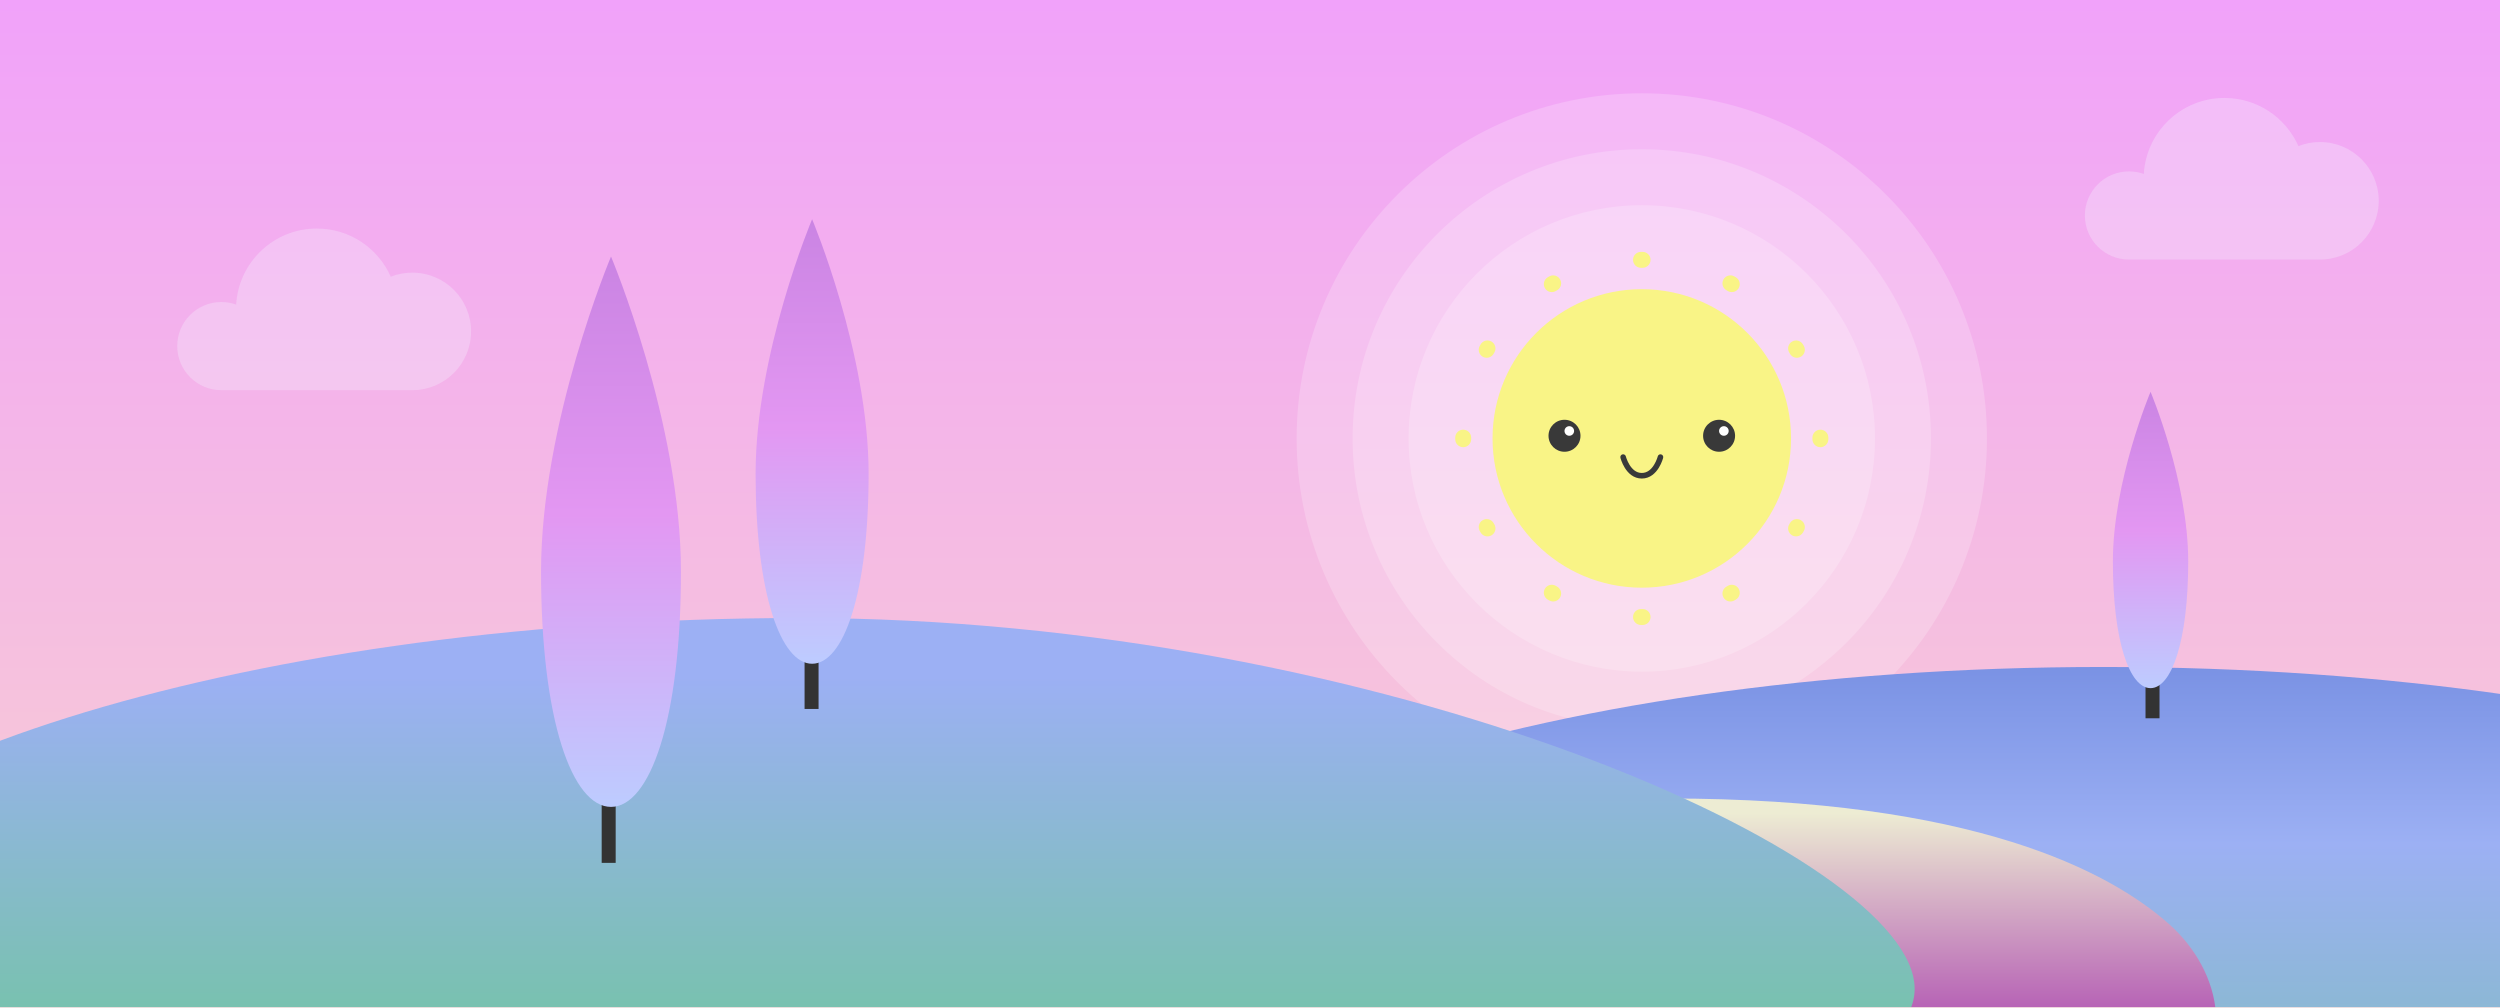
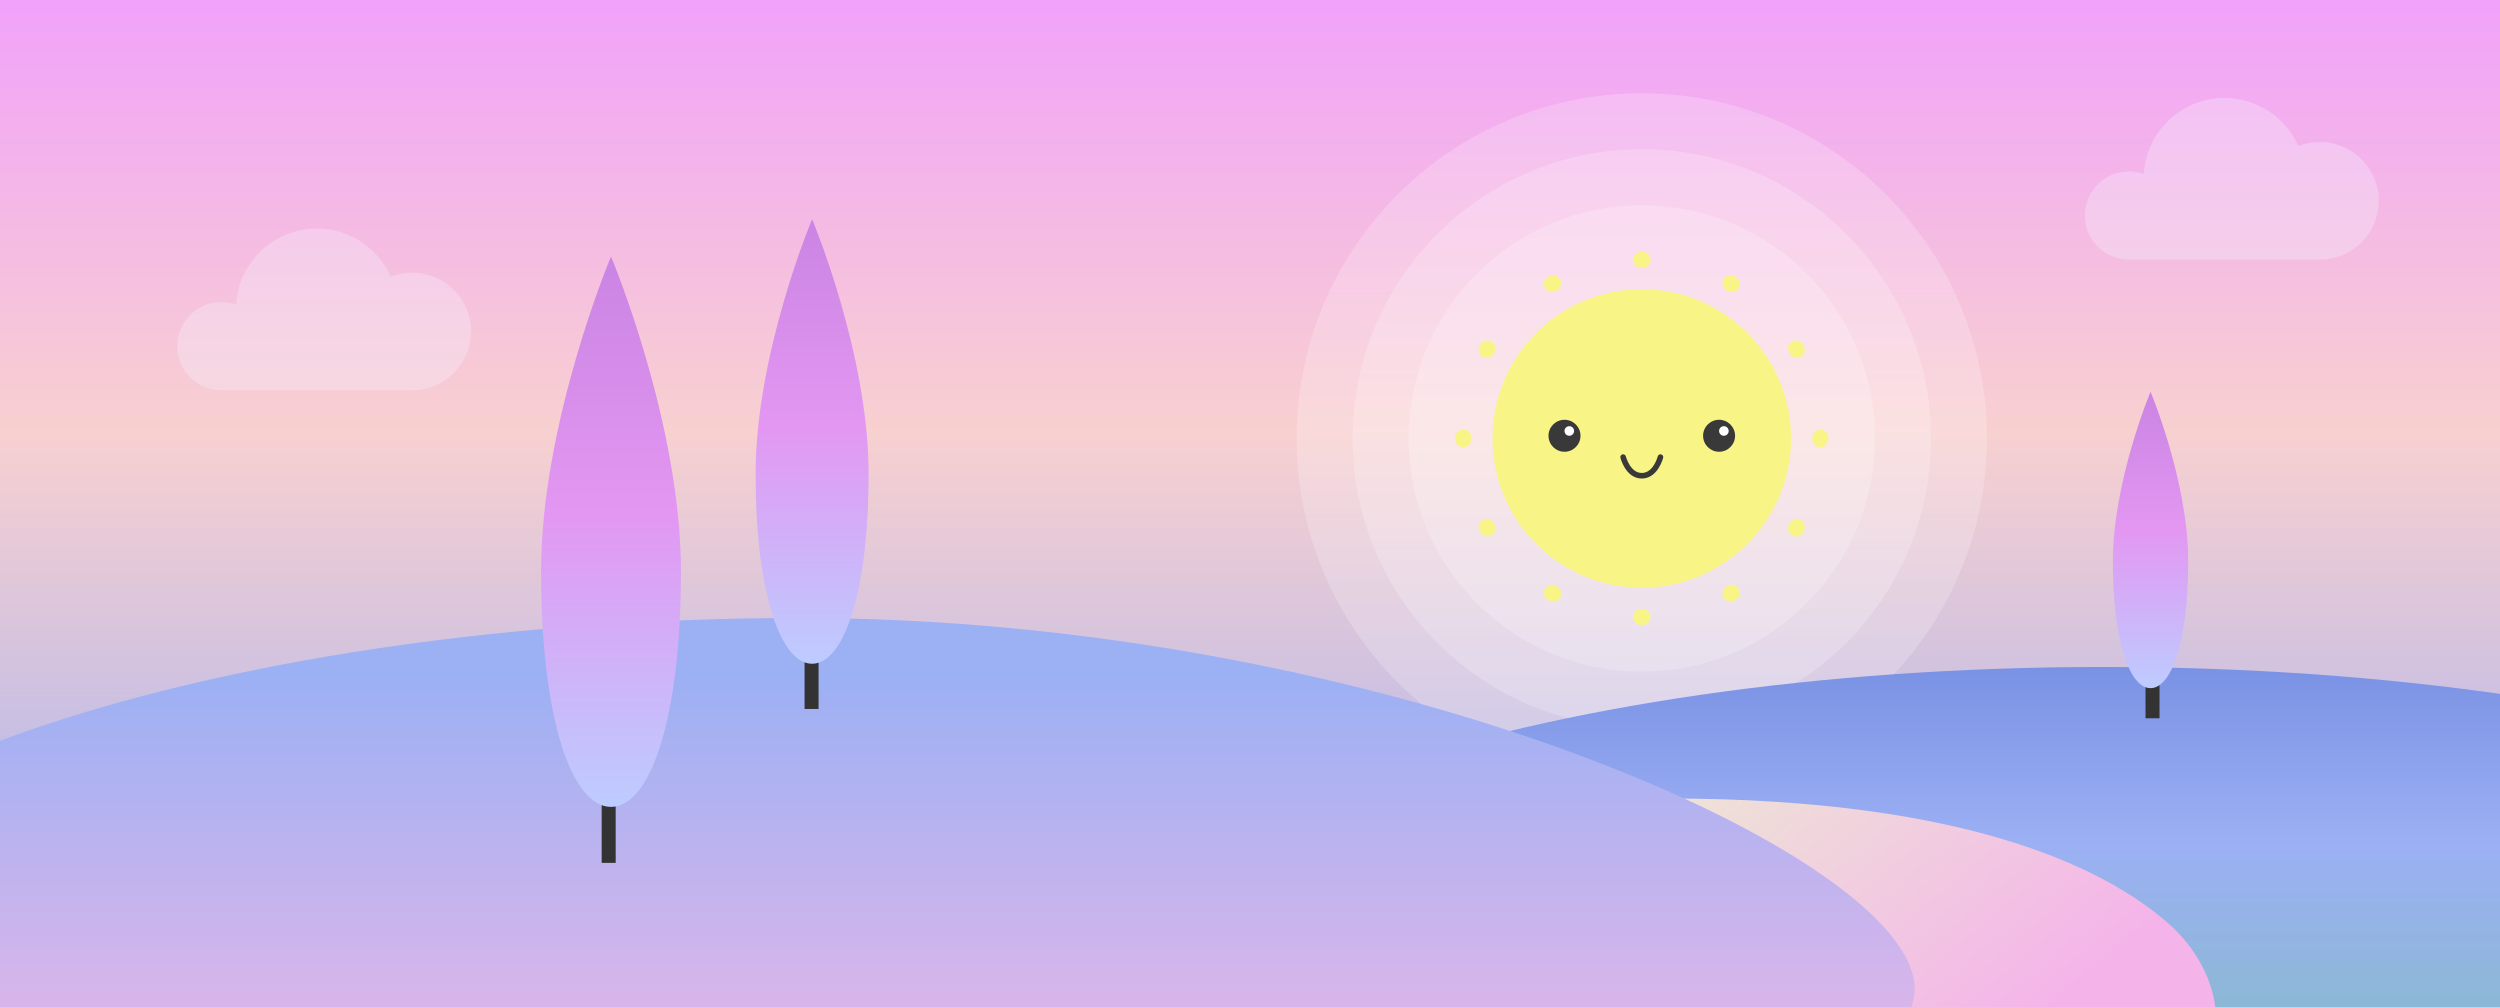
<svg xmlns="http://www.w3.org/2000/svg" width="536" height="216" viewBox="0 0 536 216" fill="none">
  <g clip-path="url(#clip0_1_2)">
    <rect width="536" height="216" fill="url(#paint0_linear_1_2)" />
    <mask id="mask0_1_2" style="mask-type:alpha" maskUnits="userSpaceOnUse" x="0" y="0" width="536" height="216">
      <rect width="536" height="216" fill="#D9D9D9" />
    </mask>
    <g mask="url(#mask0_1_2)">
      <circle cx="352" cy="94" r="50" fill="white" fill-opacity="0.2" />
      <circle cx="352" cy="94" r="62" fill="white" fill-opacity="0.2" />
      <circle cx="352" cy="94" r="74" fill="white" fill-opacity="0.2" />
      <circle cx="352" cy="94" r="32" fill="#F9F486" />
      <path fill-rule="evenodd" clip-rule="evenodd" d="M351.822 54C351.881 54 351.941 54 352 54C352.059 54 352.119 54 352.178 54C353.122 54.005 353.884 54.773 353.88 55.717C353.876 56.661 353.107 57.423 352.163 57.419C352.109 57.419 352.054 57.419 352 57.419C351.946 57.419 351.891 57.419 351.837 57.419C350.893 57.423 350.124 56.661 350.12 55.717C350.116 54.773 350.878 54.005 351.822 54ZM334.482 59.9C334.951 60.719 334.668 61.763 333.848 62.232C333.754 62.286 333.661 62.34 333.567 62.395C332.752 62.871 331.705 62.597 331.229 61.782C330.753 60.967 331.027 59.92 331.842 59.443C331.944 59.384 332.047 59.324 332.149 59.266C332.969 58.797 334.013 59.08 334.482 59.9ZM369.518 59.9C369.987 59.08 371.031 58.797 371.851 59.266C371.953 59.324 372.056 59.384 372.158 59.443C372.973 59.92 373.247 60.967 372.771 61.782C372.295 62.597 371.248 62.871 370.433 62.395C370.339 62.34 370.246 62.286 370.152 62.232C369.332 61.763 369.049 60.719 369.518 59.9ZM319.782 73.229C320.597 73.705 320.871 74.752 320.395 75.567C320.34 75.661 320.286 75.754 320.232 75.848C319.763 76.668 318.719 76.951 317.9 76.482C317.08 76.013 316.796 74.969 317.266 74.149C317.324 74.047 317.384 73.944 317.443 73.842C317.92 73.027 318.967 72.753 319.782 73.229ZM384.218 73.229C385.033 72.753 386.08 73.027 386.557 73.842C386.616 73.944 386.676 74.047 386.734 74.149C387.204 74.969 386.92 76.013 386.101 76.482C385.281 76.951 384.237 76.668 383.768 75.848C383.714 75.754 383.66 75.661 383.605 75.567C383.129 74.752 383.403 73.705 384.218 73.229ZM313.717 92.12C314.661 92.124 315.423 92.893 315.419 93.837C315.419 93.891 315.419 93.945 315.419 94C315.419 94.055 315.419 94.109 315.419 94.163C315.423 95.107 314.661 95.876 313.717 95.88C312.773 95.884 312.005 95.122 312 94.178C312 94.119 312 94.059 312 94C312 93.941 312 93.881 312 93.822C312.005 92.878 312.773 92.116 313.717 92.12ZM390.283 92.12C391.227 92.116 391.995 92.878 392 93.822C392 93.881 392 93.941 392 94C392 94.059 392 94.119 392 94.178C391.995 95.122 391.227 95.884 390.283 95.88C389.339 95.876 388.577 95.107 388.581 94.163C388.581 94.109 388.581 94.055 388.581 94C388.581 93.945 388.581 93.891 388.581 93.837C388.577 92.893 389.339 92.124 390.283 92.12ZM317.9 111.518C318.719 111.049 319.763 111.332 320.232 112.152C320.286 112.246 320.34 112.339 320.395 112.433C320.871 113.248 320.597 114.295 319.782 114.771C318.967 115.247 317.92 114.973 317.443 114.158C317.384 114.056 317.324 113.953 317.266 113.851C316.796 113.031 317.08 111.987 317.9 111.518ZM386.101 111.518C386.92 111.987 387.204 113.031 386.734 113.851C386.676 113.953 386.616 114.056 386.557 114.158C386.08 114.973 385.033 115.247 384.218 114.771C383.403 114.295 383.129 113.248 383.605 112.433C383.66 112.339 383.714 112.246 383.768 112.152C384.237 111.332 385.281 111.049 386.101 111.518ZM331.229 126.218C331.705 125.403 332.752 125.129 333.567 125.605C333.661 125.66 333.754 125.714 333.848 125.768C334.668 126.237 334.951 127.281 334.482 128.101C334.013 128.92 332.969 129.204 332.149 128.734C332.047 128.676 331.944 128.616 331.842 128.557C331.027 128.08 330.753 127.033 331.229 126.218ZM372.771 126.218C373.247 127.033 372.973 128.08 372.158 128.557C372.056 128.616 371.953 128.676 371.851 128.734C371.031 129.204 369.987 128.92 369.518 128.101C369.049 127.281 369.332 126.237 370.152 125.768C370.246 125.714 370.339 125.66 370.433 125.605C371.248 125.129 372.295 125.403 372.771 126.218ZM350.12 132.283C350.124 131.339 350.893 130.577 351.837 130.581C351.891 130.581 351.946 130.581 352 130.581C352.054 130.581 352.109 130.581 352.163 130.581C353.107 130.577 353.876 131.339 353.88 132.283C353.884 133.227 353.122 133.995 352.178 134C352.144 134 352.109 134 352.074 134C352.049 134 352.025 134 352 134C351.941 134 351.881 134 351.822 134C350.878 133.995 350.116 133.227 350.12 132.283Z" fill="#F9F486" />
      <path fill-rule="evenodd" clip-rule="evenodd" d="M348.582 97.854C348.502 97.533 348.176 97.338 347.855 97.418C347.533 97.498 347.338 97.824 347.418 98.145L348 98C347.418 98.145 347.418 98.145 347.418 98.145L347.42 98.152L347.423 98.164L347.433 98.204C347.443 98.238 347.457 98.286 347.475 98.346C347.511 98.466 347.566 98.635 347.641 98.836C347.791 99.236 348.027 99.775 348.366 100.318C349.035 101.388 350.194 102.6 352 102.6C353.806 102.6 354.965 101.388 355.634 100.318C355.974 99.775 356.209 99.236 356.359 98.836C356.434 98.635 356.489 98.466 356.525 98.346C356.544 98.286 356.557 98.238 356.567 98.204L356.577 98.164L356.581 98.152L356.582 98.147C356.582 98.146 356.582 98.145 356 98L356.582 98.147C356.662 97.825 356.467 97.498 356.146 97.418C355.824 97.338 355.499 97.533 355.418 97.854M355.418 97.854L355.417 97.859L355.41 97.886C355.403 97.91 355.392 97.948 355.377 97.998C355.347 98.096 355.3 98.24 355.235 98.414C355.104 98.764 354.902 99.225 354.616 99.682C354.035 100.612 353.194 101.4 352 101.4C350.806 101.4 349.965 100.612 349.384 99.682C349.099 99.225 348.896 98.764 348.765 98.414C348.7 98.24 348.653 98.096 348.623 97.998C348.608 97.948 348.597 97.91 348.591 97.886L348.583 97.859L348.582 97.854C348.582 97.854 348.582 97.854 348.582 97.854" fill="#393939" />
      <circle cx="335.429" cy="93.429" r="3.429" fill="#393939" />
      <circle cx="336.457" cy="92.4" r="1.029" fill="white" />
      <circle cx="368.571" cy="93.429" r="3.429" fill="#393939" />
      <circle cx="369.6" cy="92.4" r="1.029" fill="white" />
      <ellipse cx="451" cy="219" rx="222" ry="76" fill="url(#paint1_linear_1_2)" />
      <path d="M379.907 215.5C398.407 206.5 391.407 198.5 379.907 187C373.664 180.757 364.612 175.082 357.407 171.193C423.407 171.193 452.407 187 464.907 198C476.585 208.277 480.407 226 464.907 238C439.746 257.479 319.407 259.5 291.407 269C269.007 276.6 282.074 304.5 291.407 317.5C251.407 321.5 171.407 327.1 171.407 317.5C171.407 305.5 159.031 281.261 190.407 259.5C221.407 238 361.407 224.5 379.907 215.5Z" fill="url(#paint2_linear_1_2)" />
      <path d="M410.5 212C410.5 240.443 301.04 248 176.5 248C51.96 248 -49 224.943 -49 196.5C-49 168.057 46.96 132.5 171.5 132.5C296.04 132.5 410.5 183.557 410.5 212Z" fill="url(#paint3_linear_1_2)" />
      <line x1="130.5" y1="77" x2="130.5" y2="185" stroke="#333333" stroke-width="3" />
      <path d="M146 122.567C146 154.527 139.284 173 131 173C122.716 173 116 154.527 116 122.567C116 90.607 131 55 131 55C131 55 146 90.607 146 122.567Z" fill="url(#paint4_linear_1_2)" />
      <line x1="174" y1="64.769" x2="174" y2="152" stroke="#333333" stroke-width="3" />
      <path d="M186.231 101.573C186.231 127.387 180.807 142.308 174.115 142.308C167.424 142.308 162 127.387 162 101.573C162 75.76 174.115 47 174.115 47C174.115 47 186.231 75.76 186.231 101.573Z" fill="url(#paint5_linear_1_2)" />
      <line x1="461.5" y1="95.846" x2="461.5" y2="154" stroke="#333333" stroke-width="3" />
      <path d="M469.154 120.382C469.154 137.591 465.538 147.538 461.077 147.538C456.616 147.538 453 137.591 453 120.382C453 103.173 461.077 84 461.077 84C461.077 84 469.154 103.173 469.154 120.382Z" fill="url(#paint6_linear_1_2)" />
    </g>
    <path fill-rule="evenodd" clip-rule="evenodd" d="M47.45 83.65C42.231 83.65 38 79.419 38 74.2C38 68.981 42.231 64.75 47.45 64.75C48.566 64.75 49.636 64.943 50.63 65.298C51.161 56.208 58.701 49 67.925 49C75.002 49 81.088 53.243 83.778 59.325C85.209 58.76 86.768 58.45 88.4 58.45C95.359 58.45 101 64.091 101 71.05C101 78.009 95.359 83.65 88.4 83.65H67.925H47.45Z" fill="#F3F4FF" fill-opacity="0.3" />
    <path fill-rule="evenodd" clip-rule="evenodd" d="M456.45 55.65C451.231 55.65 447 51.419 447 46.2C447 40.981 451.231 36.75 456.45 36.75C457.566 36.75 458.636 36.943 459.63 37.298C460.161 28.208 467.701 21 476.925 21C484.002 21 490.088 25.244 492.778 31.325C494.209 30.76 495.768 30.45 497.4 30.45C504.359 30.45 510 36.091 510 43.05C510 50.009 504.359 55.65 497.4 55.65H476.925H456.45Z" fill="#F3F4FF" fill-opacity="0.3" />
  </g>
  <defs>
    <linearGradient id="paint0_linear_1_2" x1="268" y1="0" x2="268" y2="216" gradientUnits="userSpaceOnUse">
      <stop stop-color="#F1A2FA" />
-       <stop offset="1" stop-color="#F8D0D0" />
+       <stop offset="0.427" stop-color="#F8D0D0" />
+       <stop offset="1" stop-color="#9CB0F4" />
    </linearGradient>
    <linearGradient id="paint1_linear_1_2" x1="451" y1="143" x2="451" y2="295" gradientUnits="userSpaceOnUse">
      <stop stop-color="#7A92E4" />
      <stop offset="0.25" stop-color="#9CB0F4" />
      <stop offset="1" stop-color="#69C991" />
    </linearGradient>
-     <linearGradient id="paint2_linear_1_2" x1="322.074" y1="167" x2="322.074" y2="322.801" gradientUnits="userSpaceOnUse">
-       <stop offset="0.047" stop-color="#EDECD3" />
-       <stop offset="0.354" stop-color="#AF4FB1" />
+     <linearGradient id="paint2_linear_1_2" x1="300" y1="167" x2="475" y2="374.5" gradientUnits="userSpaceOnUse">
+       <stop offset="0.091" stop-color="#EDECD3" />
+       <stop offset="0.469" stop-color="#F4B4E9" />
    </linearGradient>
    <linearGradient id="paint3_linear_1_2" x1="176.5" y1="145" x2="176.5" y2="248" gradientUnits="userSpaceOnUse">
      <stop stop-color="#9CB0F4" />
-       <stop offset="1" stop-color="#69C991" />
+       <stop offset="1" stop-color="#F4B8E6" />
    </linearGradient>
    <linearGradient id="paint4_linear_1_2" x1="131" y1="55" x2="131" y2="173" gradientUnits="userSpaceOnUse">
      <stop stop-color="#CA84E3" />
      <stop offset="0.469" stop-color="#E397F2" />
      <stop offset="1" stop-color="#BDCCFF" />
    </linearGradient>
    <linearGradient id="paint5_linear_1_2" x1="174.115" y1="47" x2="174.115" y2="142.308" gradientUnits="userSpaceOnUse">
      <stop stop-color="#CA84E3" />
      <stop offset="0.469" stop-color="#E397F2" />
      <stop offset="1" stop-color="#BDCCFF" />
    </linearGradient>
    <linearGradient id="paint6_linear_1_2" x1="461.077" y1="84" x2="461.077" y2="147.538" gradientUnits="userSpaceOnUse">
      <stop stop-color="#CA84E3" />
      <stop offset="0.469" stop-color="#E397F2" />
      <stop offset="1" stop-color="#BDCCFF" />
    </linearGradient>
    <clipPath id="clip0_1_2">
      <rect width="536" height="216" fill="white" />
    </clipPath>
  </defs>
</svg>
